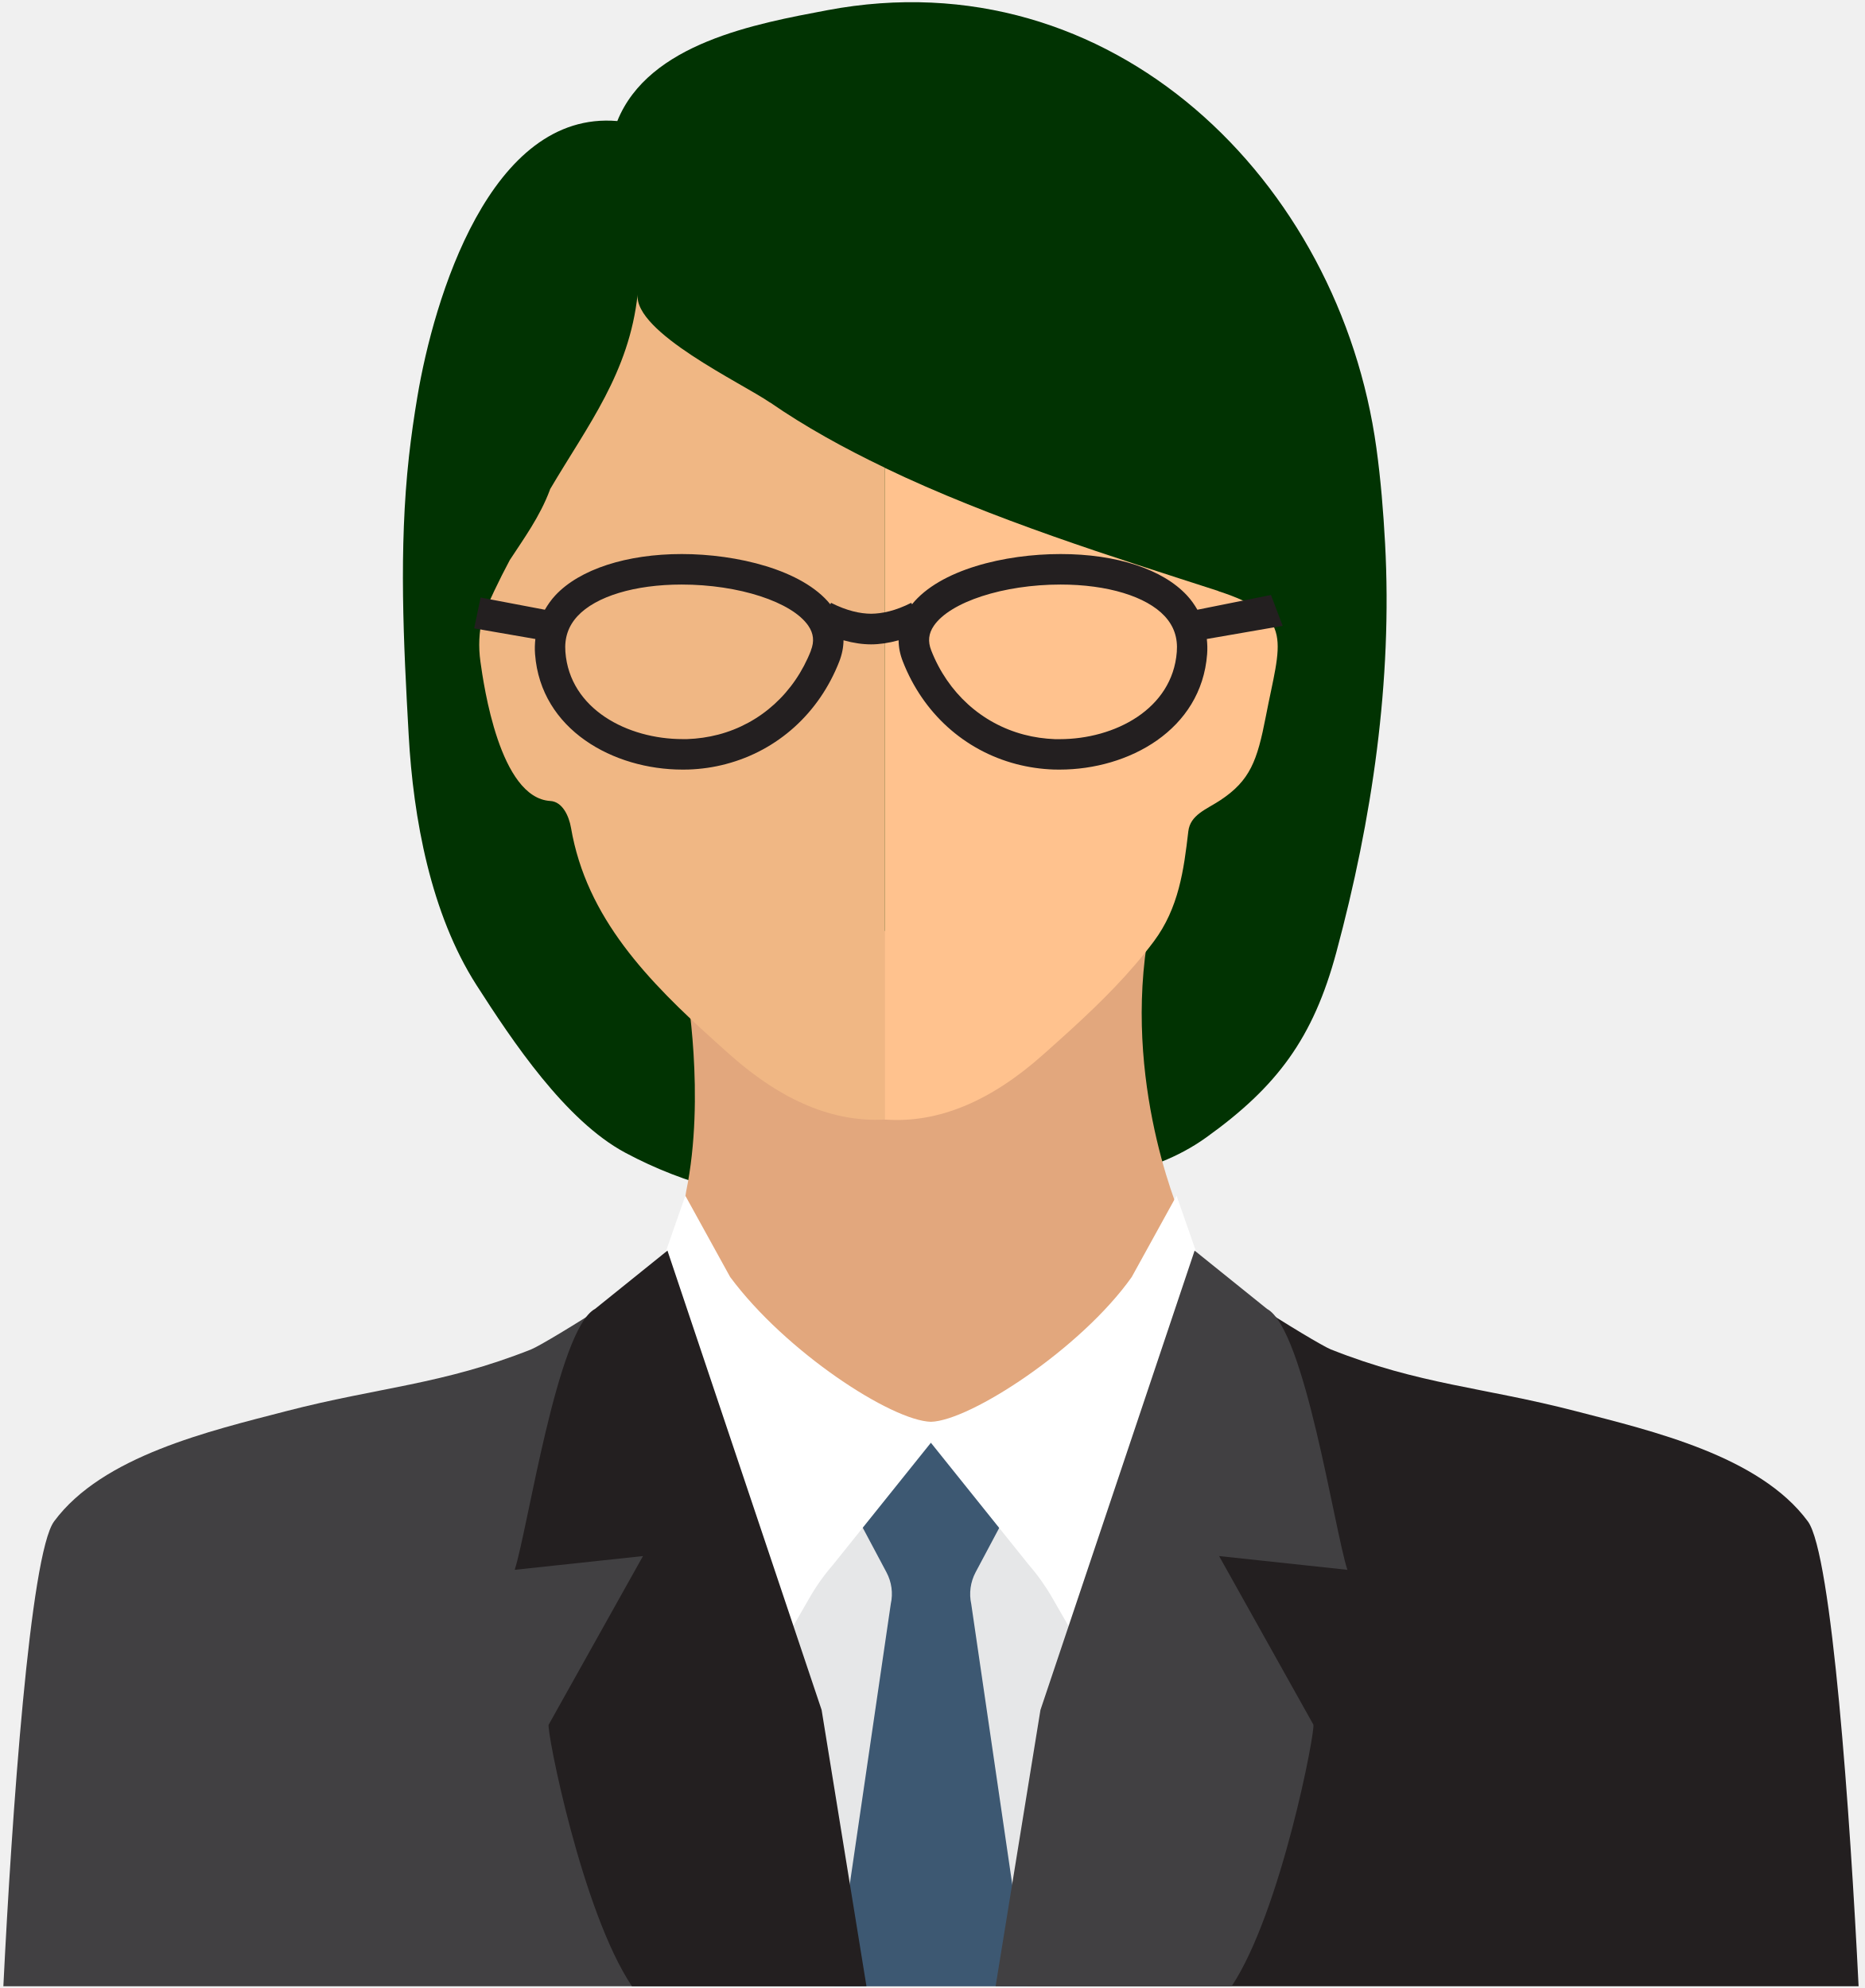
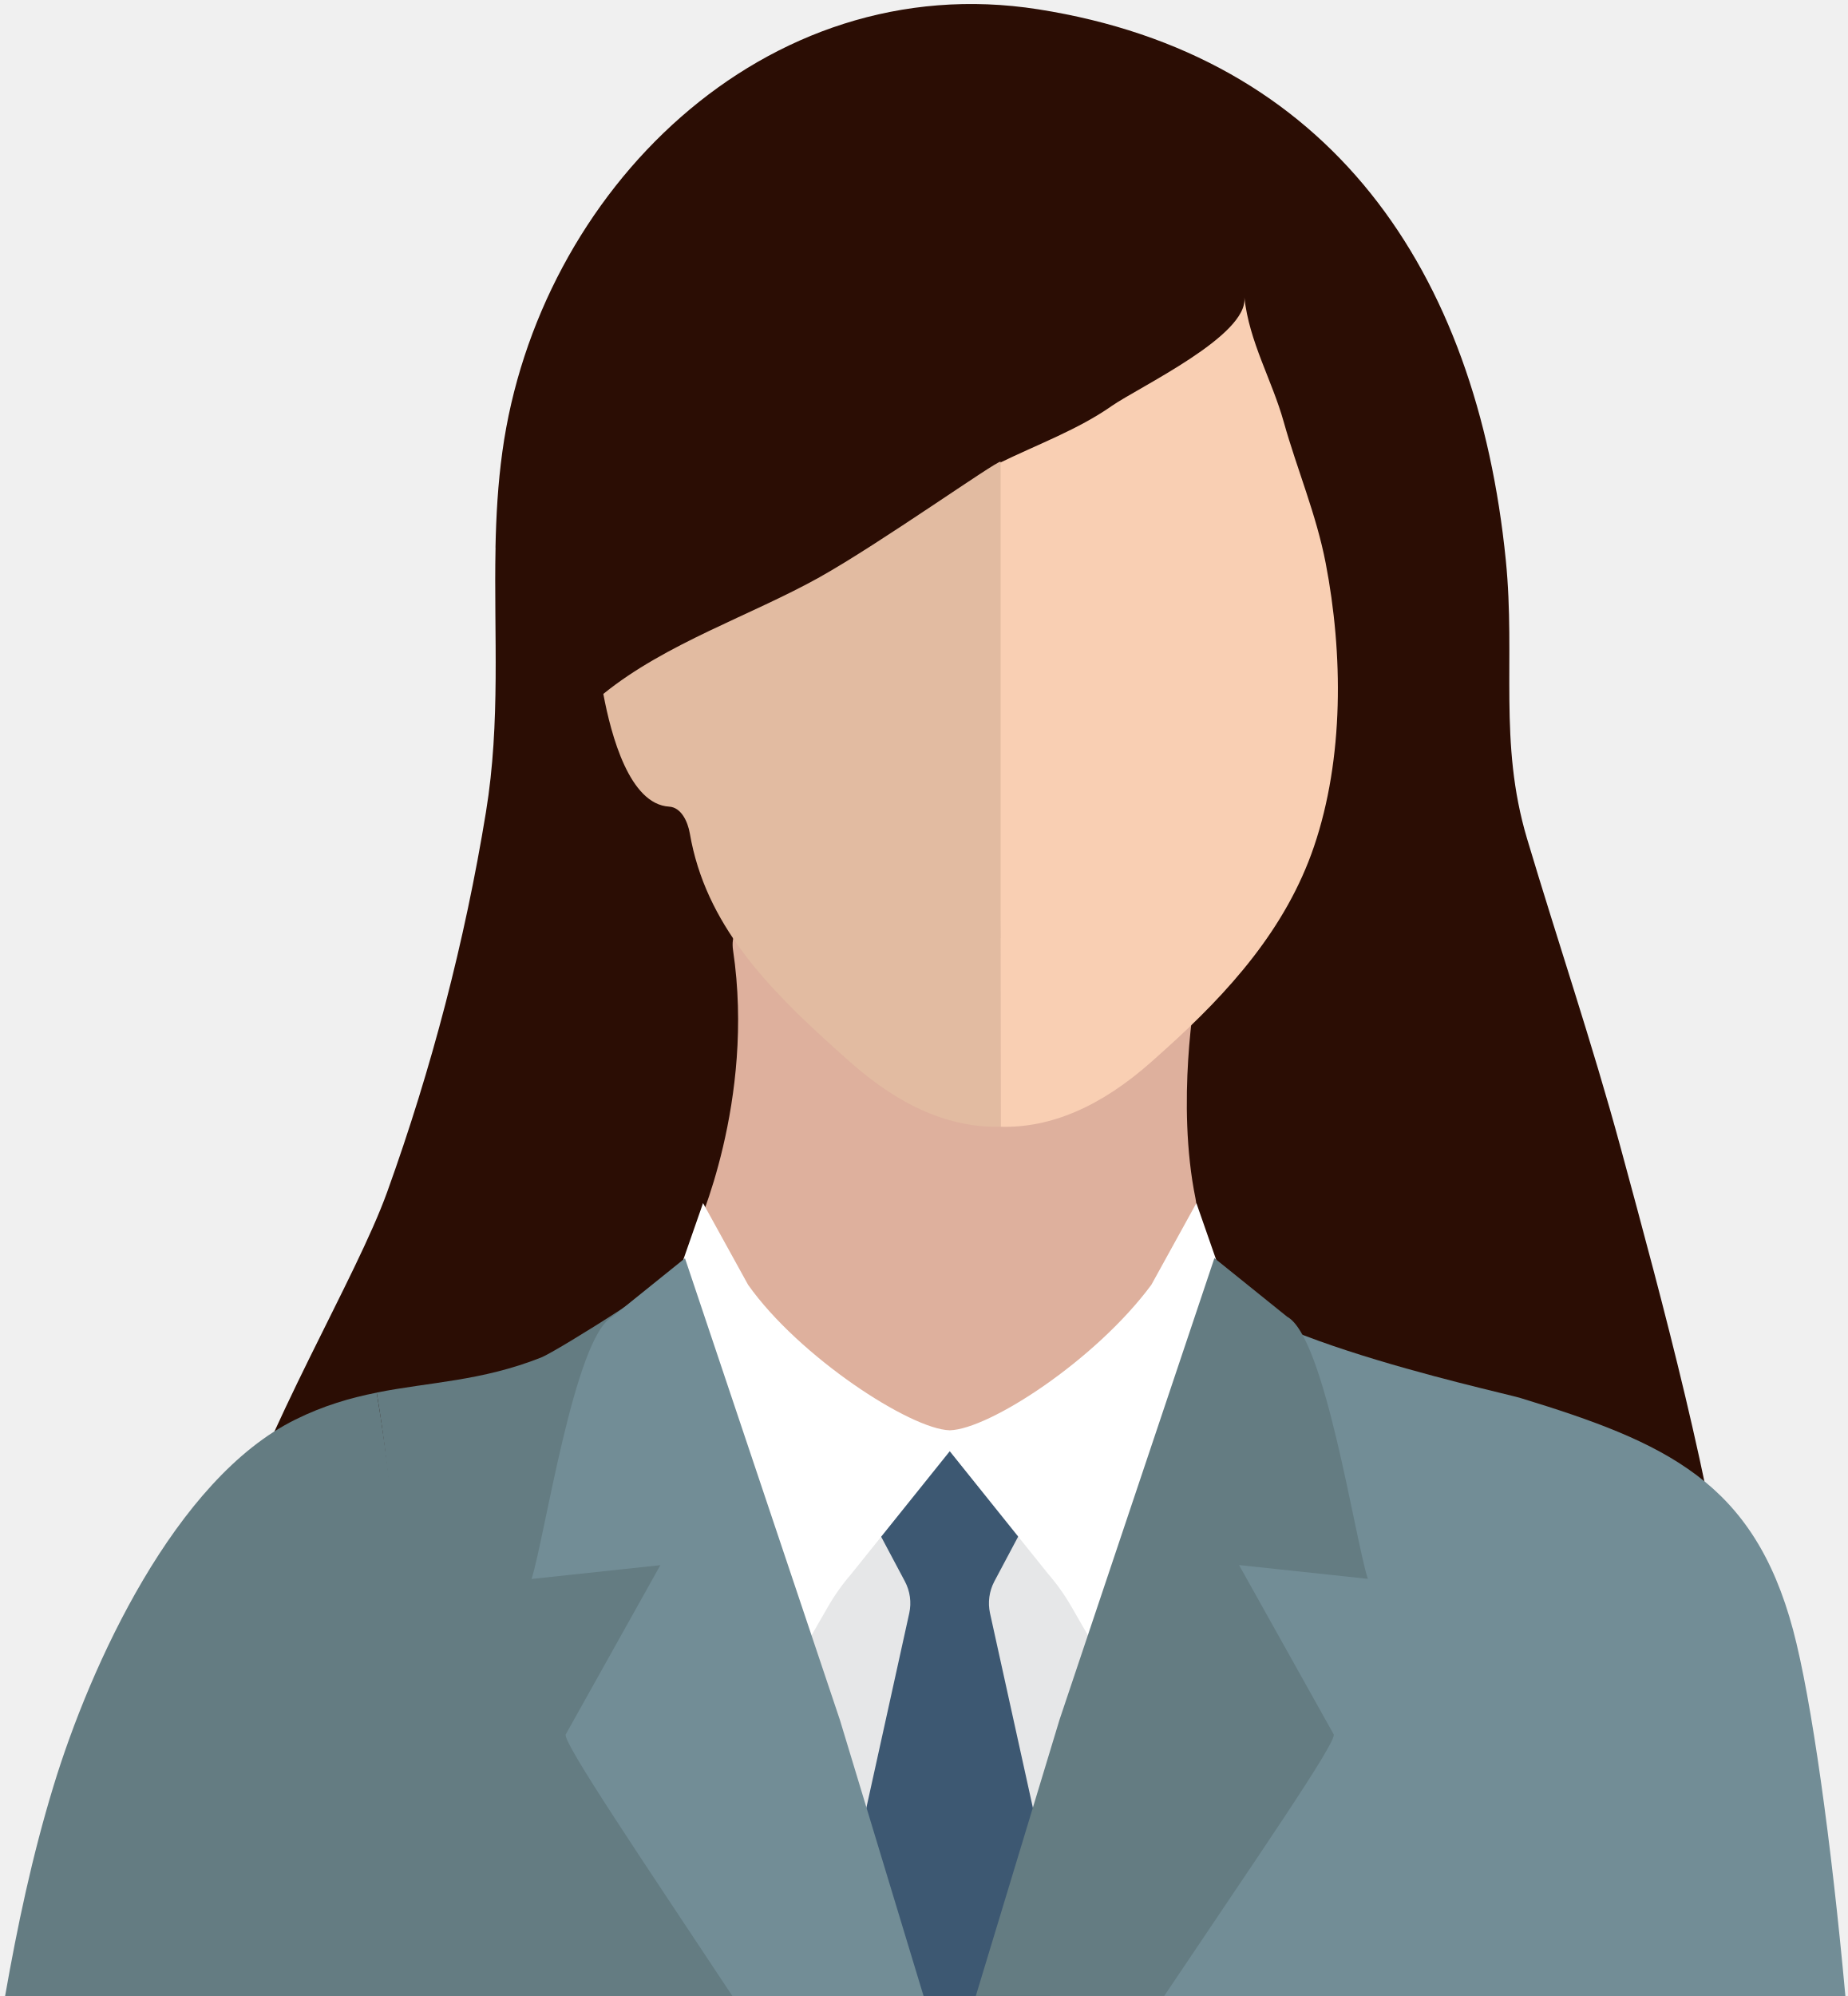
- <svg xmlns="http://www.w3.org/2000/svg" width="316" height="337" viewBox="0 0 316 337" fill="none">
-   <path d="M98.21 28.86C99.32 27.71 100.39 26.59 101.43 25.53C100.39 26.59 99.32 27.7 98.21 28.86Z" fill="#2B2924" />
-   <path d="M234.76 92.08C234.47 86.74 234.03 81.32 233.29 75.94C227.08 30.77 188.59 -7.4 140.22 1.73C128.16 4.01 109.97 7.29 104.63 20.52C83.05 18.67 73.52 50.7 70.75 67.22C70.18 70.59 69.7 73.95 69.32 77.34C67.58 93.05 68.39 108.89 69.27 124.62C70.05 138.73 73.01 154.91 80.78 167.02C86.85 176.48 95.82 189.96 105.97 195.4C126.78 206.55 149.42 205.45 171.98 201.95C183.08 200.23 194.71 199.81 204.46 192.81C216.5 184.17 222.59 175.96 226.5 161.43C232.57 138.88 236.03 115.45 234.76 92.06V92.08Z" fill="#013302" />
-   <path d="M200.6 207.33C200.6 207.33 190.59 185.49 194.36 160.07C197.25 140.59 116.3 167.25 116.3 167.25C116.3 167.25 119.63 185.78 116.3 201.97C112.97 218.16 155.01 249.19 155.01 249.19L182.67 235.09L186.55 239.05L200.59 207.32L200.6 207.33Z" fill="#E2A77D" />
-   <path d="M130.52 68.24C125.8 64.97 107.38 56.33 108.08 49.87C106.63 63.2 99.68 72 93.24 82.92C93.22 82.98 93.21 83.03 93.19 83.08C91.49 87.61 88.8 91.27 86.4 94.95C84.55 98.44 82.86 101.92 81.7 104.99C81.22 107.16 81.06 109.51 81.43 112.17C81.99 116.13 84.68 135.27 93.28 135.78C95.32 135.9 96.43 138.3 96.78 140.32C99.4 155.61 109.81 166.29 121.45 176.76C122.22 177.45 122.98 178.13 123.75 178.82C132.59 186.67 141.32 190.27 149.98 189.78V79.29C143.06 75.97 136.46 72.33 130.52 68.22V68.24Z" fill="#F0B784" />
-   <path d="M206.51 100.19C188.84 94.47 168.22 88.08 149.97 79.31V189.8C150.06 189.8 150.15 189.8 150.24 189.8C158.98 190.37 167.81 186.77 176.73 178.84C178.39 177.37 180.04 175.89 181.68 174.39C186.68 169.81 191.51 165.01 195.57 159.58C199.79 153.92 200.65 147.5 201.41 140.94C201.74 138.11 204.47 137.22 206.84 135.65C211.88 132.31 213.09 129 214.55 121.45C216.98 108.81 219.68 104.48 206.5 100.21L206.51 100.19Z" fill="#FFC28E" />
-   <path d="M136.58 336.7H179.01L194.99 277.31C195.78 275.44 195.51 273.32 194.27 271.7C185.54 260.3 172.46 248.04 157.79 244.27C143.12 248.04 130.04 260.3 121.31 271.7C120.07 273.32 119.8 275.44 120.59 277.31L136.57 336.7H136.58Z" fill="#E6E7E8" />
-   <path d="M146.05 336.7C135.53 302.46 124.97 246.45 114.5 212.22C114.98 213.78 92.6 227.73 90.02 228.75C74.95 234.73 64.18 235.15 48.52 239.21C35.59 242.57 17.38 246.79 9.17 257.9C5.09 263.43 1.99 307.94 0.57 336.7H146.05Z" fill="#414042" />
-   <path d="M315.02 336.7C313.6 307.94 310.5 263.43 306.42 257.9C298.22 246.78 280 242.56 267.07 239.21C251.41 235.15 240.64 234.73 225.57 228.75C222.99 227.73 200.61 213.78 201.09 212.22C190.62 246.45 180.06 302.46 169.54 336.7H315.02Z" fill="#231F20" />
-   <path d="M150.98 271.91L141.5 336.71H174.1L164.62 271.91C164.22 270.09 164.48 268.19 165.35 266.54L170.15 257.52C170.37 256.98 170.24 256.36 169.82 255.94C167.97 254.11 166.12 252.27 164.28 250.43C163.03 249.18 161.51 248.01 160.78 246.38C160.26 245.21 158.82 242.58 157.16 243.7C155.7 244.67 155.22 246.2 154.27 247.49C153.33 248.78 151.86 249.89 150.72 251.02C149.07 252.66 147.42 254.3 145.78 255.93C145.36 256.34 145.24 256.97 145.45 257.51L150.25 266.53C151.13 268.18 151.39 270.08 150.98 271.9V271.91Z" fill="#3D5872" />
-   <path d="M208.88 229.79L199.42 202.69L191.82 216.48C183.23 228.61 164.46 240.84 157.79 241.02C151.13 240.84 133.19 229.2 123.76 216.48L116.16 202.69L106.7 229.79C106.56 230.18 106.55 230.61 106.68 231L123.99 287.05C124.47 288.62 126.59 296.99 127.56 287.63L137.24 270.8C138.37 268.84 139.69 266.98 141.18 265.27L157.78 244.57L174.38 265.27C175.87 266.99 177.19 268.84 178.32 270.8L188 287.63C188.97 297 191.08 288.63 191.57 287.05L208.88 231C209 230.6 208.99 230.18 208.86 229.79H208.88Z" fill="white" />
-   <path d="M93 292.34C92.57 293.11 98.6 324.04 107.11 336.7H146.86L139.26 289.87L113.13 212L100.86 221.88C94.47 225.3 89.47 259.2 87.24 266.11L108.98 263.78C108.98 263.78 93.03 292.31 93.01 292.34H93Z" fill="#231F20" />
-   <path d="M208.76 336.7C217.14 324.04 223.03 293.12 222.6 292.34C222.58 292.31 206.63 263.78 206.63 263.78L228.37 266.11C226.14 259.2 221.14 225.31 214.75 221.88L202.48 212L176.35 289.87L168.75 336.7H208.77H208.76Z" fill="#414042" />
-   <path d="M217.41 106.1L215.42 100.86L202.95 103.36C202.46 102.51 201.89 101.69 201.19 100.94C197.06 96.48 189.25 93.92 179.76 93.92C170.27 93.92 159.31 96.57 154.58 102.44L154.45 102.19C151.78 103.55 149.51 104.02 147.66 104.04C145.8 104.03 143.54 103.55 140.86 102.19L140.73 102.44C136 96.57 124.85 93.92 115.55 93.92C106.25 93.92 98.25 96.48 94.11 100.94C93.41 101.69 92.85 102.51 92.35 103.36L81.46 101.29L80.37 106.52L90.74 108.32C90.65 109.16 90.62 110.02 90.69 110.9C91.67 123.74 104 130.46 115.69 130.46C116.01 130.46 116.33 130.46 116.64 130.45C118.82 130.38 120.97 130.07 123.04 129.52C131.83 127.21 138.84 120.88 142.25 112.14C142.72 110.93 142.96 109.72 142.97 108.54C144.66 109.01 146.22 109.23 147.64 109.23C149.05 109.23 150.61 109.01 152.31 108.54C152.31 109.72 152.55 110.93 153.03 112.14C156.44 120.88 163.44 127.21 172.24 129.52C174.31 130.06 176.46 130.38 178.64 130.45C178.96 130.45 179.28 130.46 179.6 130.46C191.28 130.46 203.62 123.75 204.6 110.9C204.67 110.02 204.64 109.16 204.55 108.32L217.41 106.09V106.1ZM137.46 110.26C134.65 117.44 128.92 122.65 121.74 124.53C120.04 124.97 118.27 125.23 116.48 125.29H115.69C106.38 125.29 96.57 120.22 95.83 110.51C95.65 108.12 96.32 106.14 97.88 104.45C100.99 101.09 107.59 99.09 115.53 99.09C125.21 99.09 134.24 102.03 137.01 106.08C137.9 107.39 138.05 108.73 137.44 110.26H137.46ZM179.61 125.3H178.82C177.03 125.23 175.26 124.98 173.56 124.53C166.38 122.64 160.65 117.44 157.84 110.26C157.24 108.73 157.38 107.4 158.28 106.08C161.05 102.03 170.08 99.09 179.76 99.09C187.7 99.09 194.3 101.1 197.41 104.45C198.97 106.14 199.65 108.12 199.46 110.51C198.72 120.22 188.91 125.3 179.61 125.3Z" fill="#231F20" />
+ <svg xmlns="http://www.w3.org/2000/svg" width="312" height="337" viewBox="0 0 312 337" fill="none">
+   <path d="M220 29.17C218.89 28.02 217.81 26.9 216.78 25.84C217.81 26.89 218.89 28.01 220 29.17Z" fill="#2B2924" />
+   <path d="M83.67 92.44C83.78 87.08 84.08 81.71 84.83 76.28C90.87 32.4 129.07 -5.69 175.31 1.57C224.64 9.31 249.37 45.68 254.28 94.6C255.96 111.38 253.01 125.31 257.86 141.58C263.05 158.97 268.88 176.15 273.64 193.67C281.21 221.57 288.79 249.56 292.82 278.19C295.24 295.43 294.13 317.08 278.51 324.76C271.81 328.06 263.98 327.77 256.52 327.41C206.17 324.99 155.81 321.95 105.43 320.15C90.66 319.62 69.95 325.87 56.37 320.29C4.88 299.13 54.74 230.78 65.4 201.2C72.89 180.41 78.5 158.92 82.06 137.11C84.56 121.83 83.38 107.19 83.68 92.45L83.67 92.44Z" fill="#2B0D04" />
+   <path d="M117.55 207.75C117.55 207.75 127.57 185.9 123.79 160.46C120.9 140.96 201.89 167.65 201.89 167.65C201.89 167.65 198.56 186.19 201.89 202.4C205.22 218.61 163.15 249.65 163.15 249.65L135.47 235.54L131.59 239.51L117.54 207.76L117.55 207.75Z" fill="#DEB09D" />
+   <path d="M187.67 68.58C192.39 65.31 210.83 56.66 210.13 50.21C210.95 57.75 214.78 64.11 216.78 71.24C219.02 79.24 222.27 86.83 223.86 95.07C226.81 110.36 226.96 128.01 221.89 142.92C217.17 156.8 207.5 167.53 196.75 177.2C195.99 177.89 195.22 178.57 194.45 179.26C185.87 186.88 177.38 190.47 168.97 190.24L168.76 78.17C175.41 74.94 181.95 72.56 187.67 68.59V68.58Z" fill="#F9CFB3" />
+   <path d="M138.42 97.44C148.55 91.79 168.42 77.68 168.97 77.95V190.23C160.56 190.47 152.07 186.88 143.49 179.25C142.72 178.57 141.95 177.88 141.18 177.19C129.53 166.71 119.12 156.03 116.49 140.73C116.14 138.71 115.03 136.31 112.99 136.19C106.31 135.79 103.2 124.2 101.88 117.16C112.44 108.6 126.75 103.95 138.41 97.45L138.42 97.44Z" fill="#E2BBA1" />
+   <path d="M148.29 337H172.46L197.6 277.79C198.39 275.92 198.12 273.8 196.88 272.17C188.14 260.77 175.05 248.49 160.37 244.72C145.69 248.49 132.6 260.76 123.86 272.17C122.62 273.79 122.35 275.92 123.14 277.79L148.28 337H148.29Z" fill="#E6E7E8" />
+   <path d="M311.62 337C309.25 311.05 305.91 286.87 302.79 275.2C296.1 250.17 281.33 243.55 256.76 236.04C253.04 234.9 200.34 223.68 203.69 212.71C192.6 248.98 181.37 285.33 170.23 321.62C168.65 326.75 167.08 331.87 165.5 337H311.62Z" fill="#728D96" />
+   <path d="M65.33 337H154.1C152.52 331.87 150.95 326.75 149.37 321.62C138.23 285.33 127.02 248.98 115.91 212.71C115.91 214.49 93.97 228.17 91.4 229.19C81.29 233.2 72.61 233.32 63.61 235.12C69.19 268.12 66.74 302.58 65.33 336.99V337Z" fill="#647C82" />
+   <path d="M140.91 329.78C140.84 330.07 140.86 330.37 140.97 330.65L143.44 337.01H177.3L179.77 330.65C179.88 330.37 179.9 330.07 179.83 329.78L167.18 272.38C166.78 270.56 167.04 268.65 167.91 267L172.71 257.97C172.93 257.42 172.8 256.8 172.38 256.39C170.73 254.75 169.08 253.11 167.43 251.47C166.29 250.34 164.82 249.23 163.88 247.94C162.94 246.65 162.45 245.12 160.99 244.14C159.32 243.02 157.89 245.65 157.37 246.82C156.64 248.46 155.13 249.63 153.87 250.87C152.02 252.71 150.18 254.54 148.33 256.38C147.92 256.79 147.79 257.41 148 257.96L152.8 266.99C153.68 268.64 153.94 270.54 153.54 272.37L140.89 329.77L140.91 329.78Z" fill="#3D5872" />
+   <path d="M109.26 230.24L118.72 203.13L126.33 216.93C134.93 229.07 153.71 241.3 160.38 241.49C167.05 241.31 184.99 229.66 194.42 216.93L202.03 203.13L211.49 230.24C211.62 230.63 211.63 231.06 211.51 231.45L194.19 287.53C193.71 289.1 191.59 297.48 190.62 288.11L180.93 271.27C179.8 269.31 178.48 267.45 176.99 265.73L160.38 245.02L143.76 265.73C142.27 267.45 140.95 269.31 139.82 271.27L130.13 288.11C129.16 297.49 127.04 289.11 126.56 287.53L109.24 231.45C109.12 231.05 109.13 230.63 109.26 230.24Z" fill="white" />
+   <path d="M196.59 337C211.81 314.3 225.86 293.99 225.21 292.82C225.19 292.79 209.23 264.24 209.23 264.24L230.98 266.57C228.75 259.65 223.75 225.74 217.35 222.31L205.07 212.42L178.92 290.34L164.78 336.99H196.58L196.59 337Z" fill="#647C82" />
+   <path d="M95.54 292.83C94.88 294.01 108.6 314.25 123.68 337.01H155.96L141.82 290.36L115.67 212.44L103.39 222.33C97 225.75 91.99 259.67 89.76 266.59L111.51 264.26C111.51 264.26 95.54 292.81 95.53 292.84L95.54 292.83Z" fill="#728D96" />
+   <path d="M70.26 337C69.12 324.18 67.44 311.4 67.76 298.49C68.28 277.32 67.15 256.07 63.61 235.13C59.18 236.01 54.68 237.3 49.89 239.67C29.59 249.69 15.25 281.16 9.03 301.57C5.42 313.39 2.94 325.19 0.86 337.01H70.26V337Z" fill="#647C82" />
</svg>
